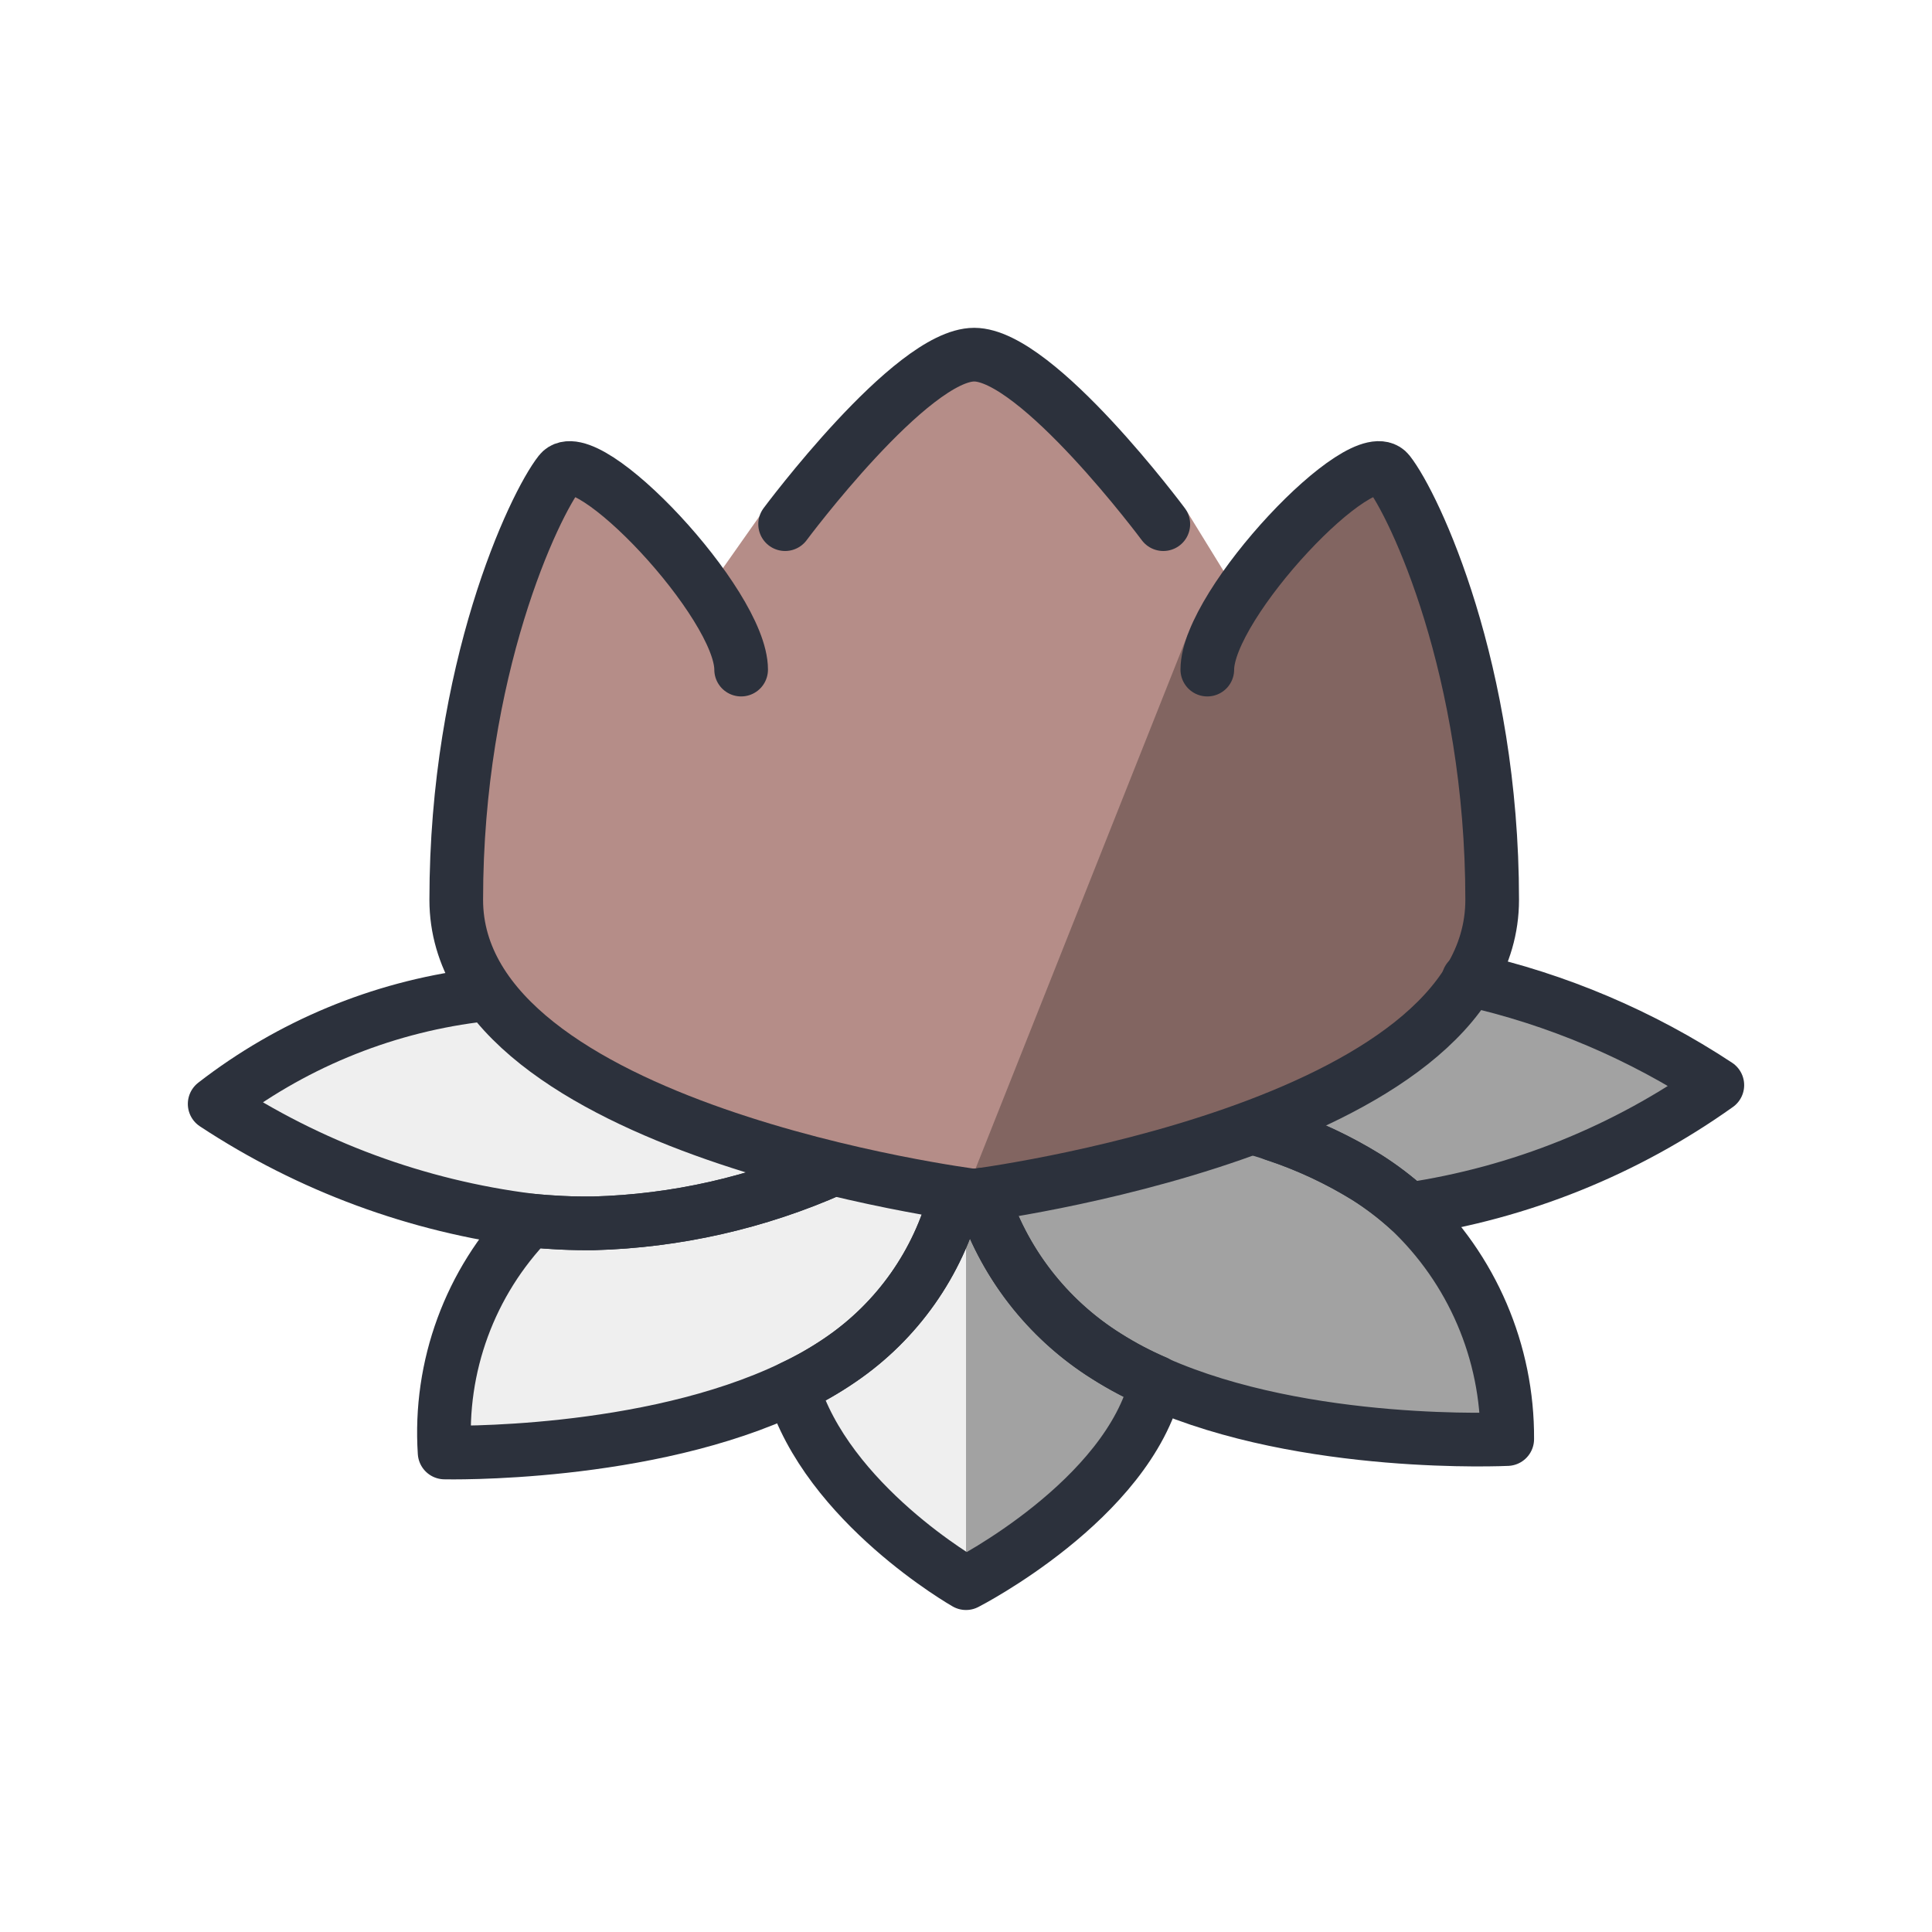
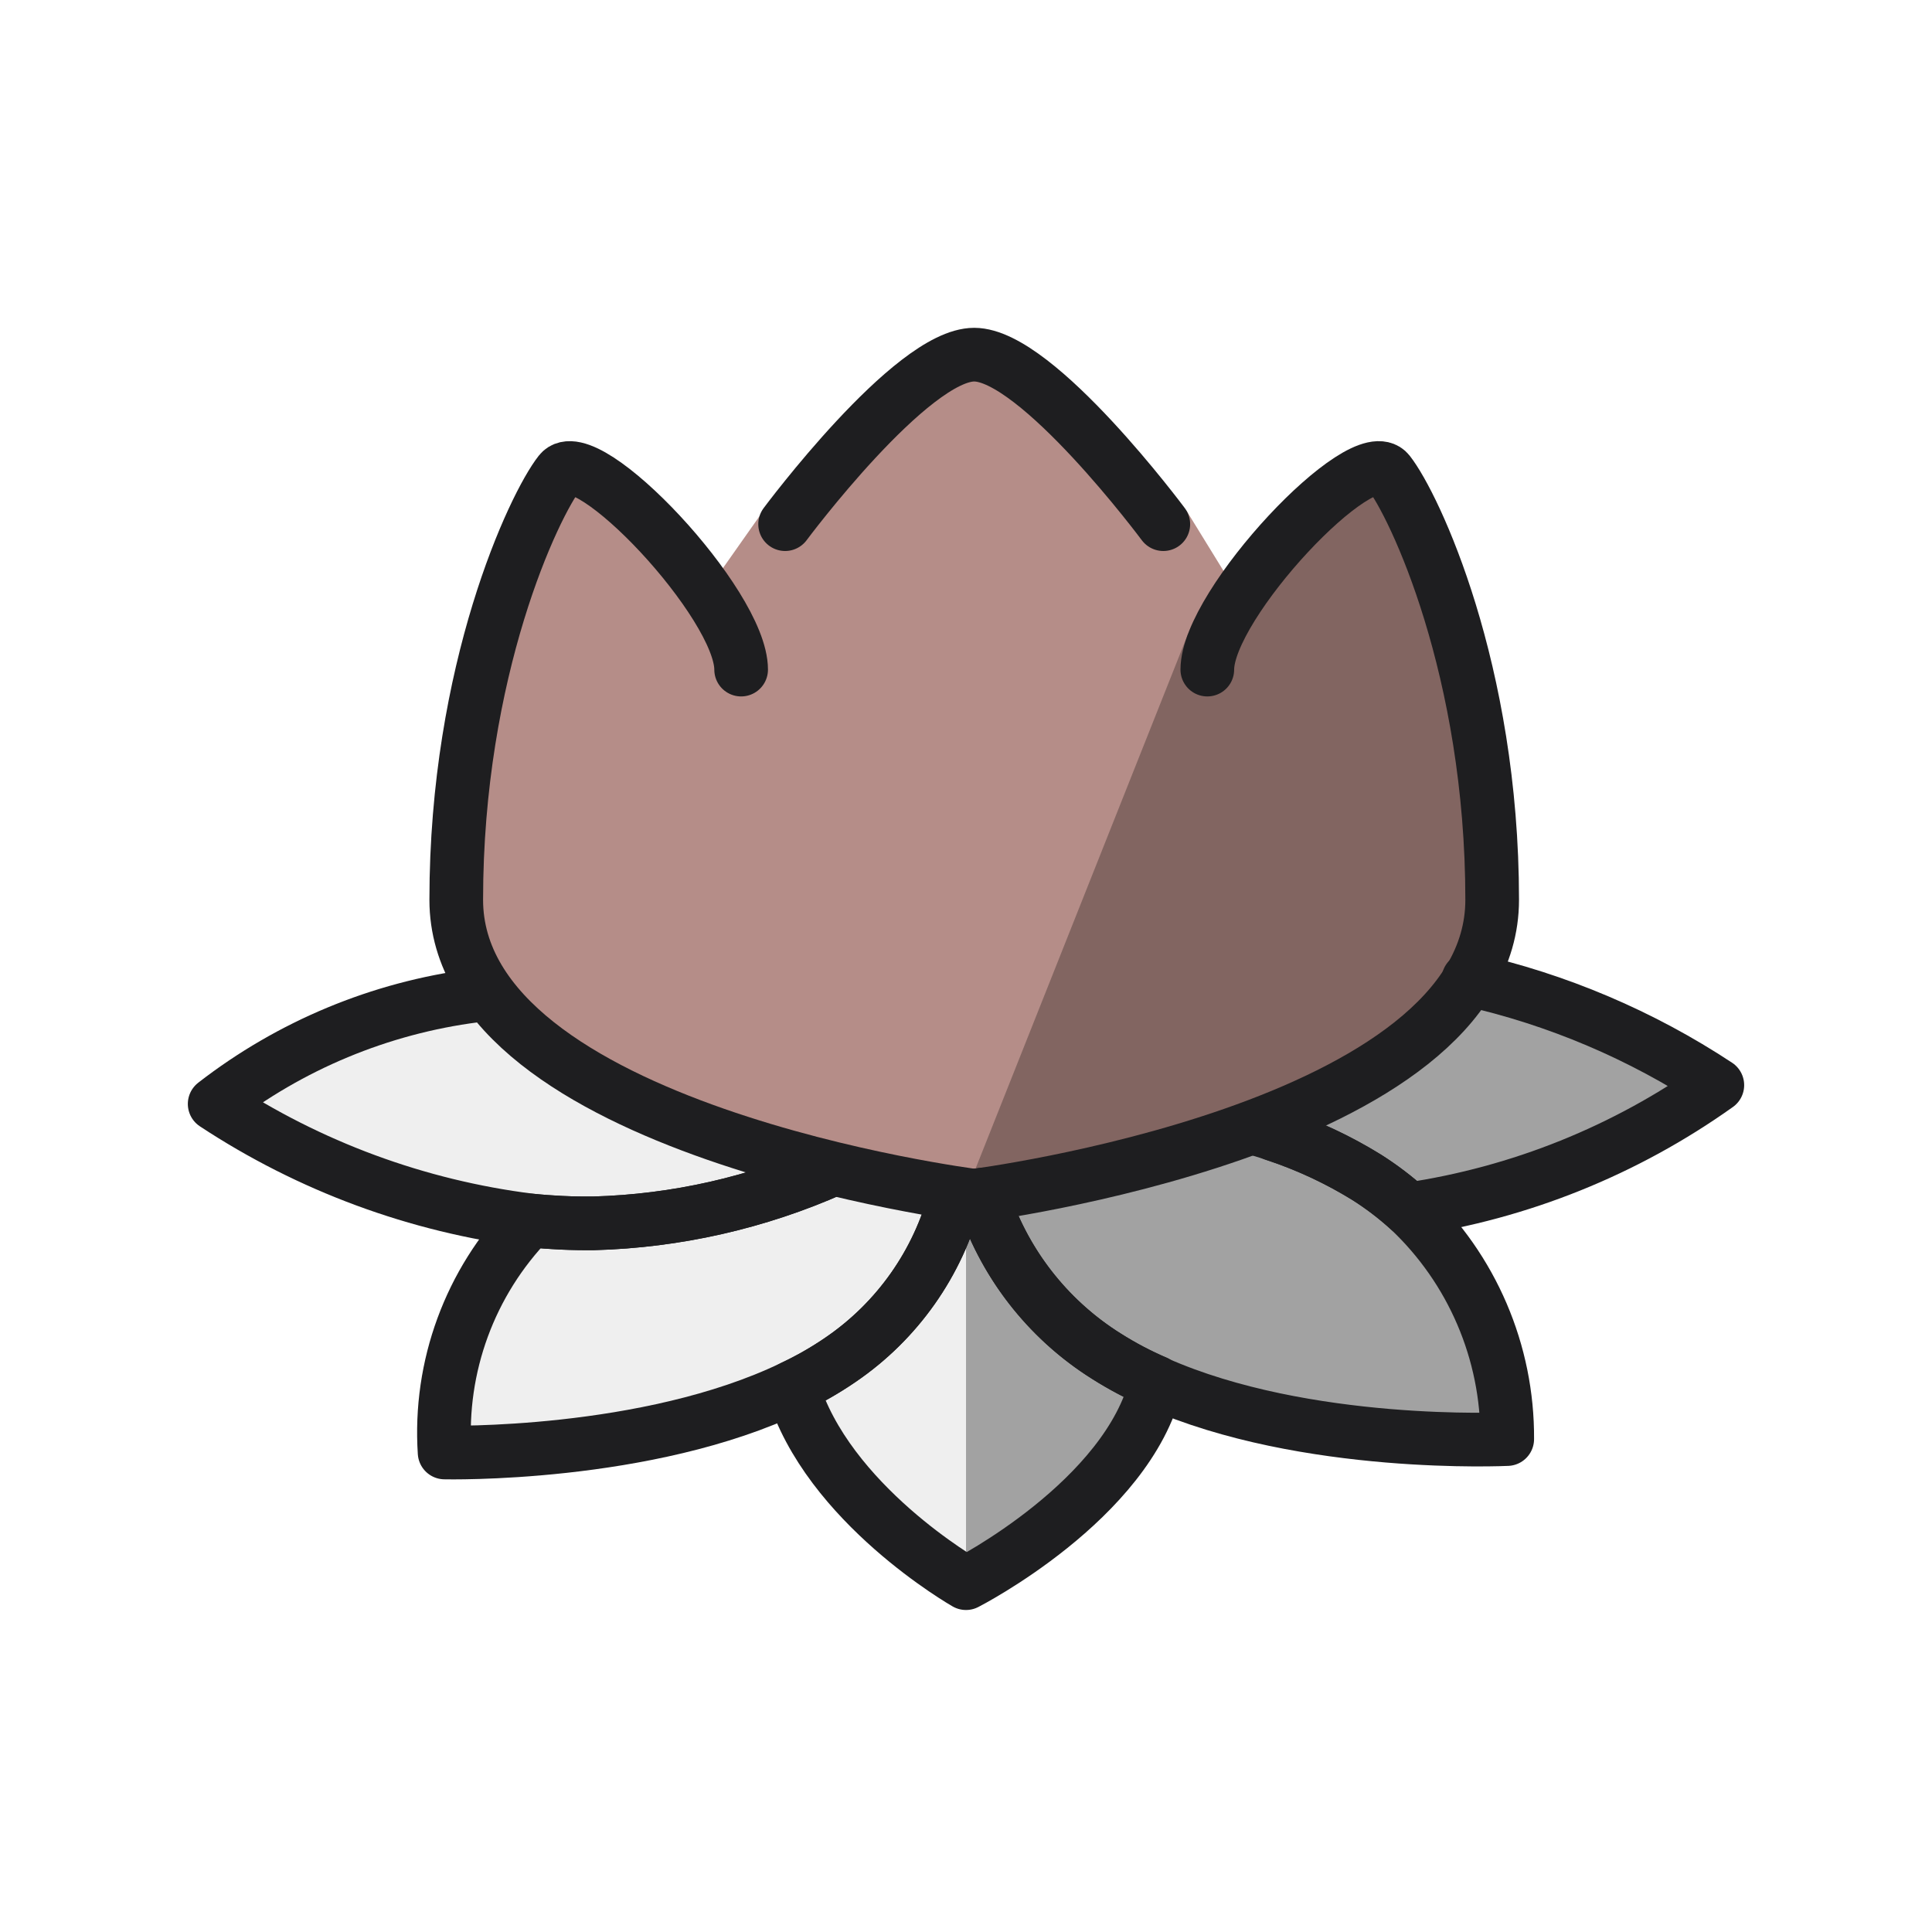
<svg xmlns="http://www.w3.org/2000/svg" height="512px" width="512px" id="emoji" viewBox="0 0 72 72">
  <g id="color">
    <g>
      <polygon fill="#efefef" points="8.661 40.827 14.498 37.601 17.032 37.14 28.092 41.211 37.462 42.286 46.447 40.596 56.508 36.833 63.42 40.135 58.736 43.284 52.438 44.974 55.279 48.737 56.172 53.633 48.214 53.192 42.991 51.809 39.919 56.878 36.527 59.301 31.471 54.958 29.321 51.656 24.866 53.499 17.109 54.344 16.391 49.466 18.722 46.279 11.733 43.284 8.661 40.827" />
      <polygon fill="#efefef" points="8.661 40.827 14.498 37.601 17.032 37.14 28.092 41.211 37.462 42.286 46.447 40.596 56.508 36.833 63.42 40.135 58.736 43.284 52.438 44.974 55.279 48.737 56.172 53.633 48.214 53.192 42.991 51.809 39.919 56.878 36.527 59.301 31.471 54.958 29.321 51.656 24.866 53.499 17.109 54.344 16.391 49.466 18.722 46.279 11.733 43.284 8.661 40.827" />
    </g>
    <path fill="#a2a2a2" d="M38.466,44.194l6.336-1.768,5.902-1.989,4.045-4.052,5.747,2.284,2.947,1.989-3.094,2.063-6.263,1.915-.884,1.179,2.579,4.568,.392,3.25-6.728-.524-6.452-1.299-.768,2.257-6.224,4.934v-14l2.466-.806Z" />
    <polygon fill="#b58d88" points="17.004 33.533 17.923 25.306 20.864 17.601 22.701 18.164 26.677 21.548 28.466 19.007 32.74 14.631 36.306 12.699 42.055 16.781 44.23 19.054 45.736 21.501 49.252 18.778 51.749 17.601 55.179 27.457 55.421 35.905 50.703 40.436 42.296 43.431 37.216 44.123 32.015 44.046 25.18 41.895 19.193 38.286 17.004 33.533" />
    <path fill="#826561" d="M44.271,23.625l4.341-4.798,2.624-1.206,2.583,4.685,1.783,9.37-.233,5.535-6.038,3.912-8.362,2.499-4.796,.39,8.1-20.386Z" />
  </g>
  <g id="line">
-     <path fill="none" stroke="#2c313c" stroke-linecap="round" stroke-linejoin="round" stroke-width="2" d="M31.037,43.571c-2.809,1.248-5.835,1.934-8.907,2.019-.795,.009-1.589-.028-2.38-.11-4.198-.527-8.218-2.012-11.75-4.34,2.816-2.184,6.164-3.577,9.698-4.035" />
-     <path fill="none" stroke="#2c313c" stroke-linecap="round" stroke-linejoin="round" stroke-width="2" d="M35.608,44.593c-.646,2.476-2.165,4.634-4.279,6.077-.571,.392-1.173,.736-1.8,1.03-5.42,2.61-12.96,2.43-12.96,2.43-.21-3.203,.945-6.346,3.18-8.65,.791,.083,1.585,.119,2.38,.11,3.072-.085,6.098-.771,8.907-2.019" />
-     <path fill="none" stroke="#2c313c" stroke-linecap="round" stroke-linejoin="round" stroke-width="2" d="M36.59,44.524c.783,2.493,2.428,4.626,4.64,6.016,.593,.376,1.215,.704,1.86,.98v.01c-1.04,4.38-7.09,7.47-7.09,7.47,0,0-5.18-2.95-6.47-7.3,.627-.294,1.229-.638,1.8-1.03,2.111-1.441,3.63-3.597,4.276-6.069" />
-     <path fill="none" stroke="#2c313c" stroke-linecap="round" stroke-linejoin="round" stroke-width="2" d="M36.781,45.07c.839,2.264,2.403,4.187,4.449,5.47,.593,.376,1.215,.704,1.86,.98v.01c5.57,2.47,13.08,2.1,13.08,2.1,.02-3.24-1.31-6.341-3.67-8.56-.485-.441-1.007-.839-1.56-1.19-1.081-.671-2.238-1.209-3.447-1.603" />
-     <path fill="none" stroke="#2c313c" stroke-linecap="round" stroke-linejoin="round" stroke-width="2" d="M54.723,36.501c3.306,.739,6.45,2.074,9.277,3.939-3.413,2.431-7.354,4.018-11.5,4.63-.485-.441-1.007-.839-1.56-1.19-1.233-.76-2.56-1.354-3.949-1.766" />
-     <path fill="none" stroke="#2c313c" stroke-linecap="round" stroke-linejoin="round" stroke-width="2" d="M36.306,44.563s-19.303-2.451-19.303-11.03,2.896-14.707,3.861-15.932,6.756,4.902,6.756,7.353" />
-     <path fill="none" stroke="#2c313c" stroke-linecap="round" stroke-linejoin="round" stroke-width="2" d="M44.993,24.954c0-2.451,5.791-8.579,6.756-7.353s3.86,7.353,3.86,15.932-19.303,11.03-19.303,11.03" />
-     <path fill="none" stroke="#2c313c" stroke-linecap="round" stroke-miterlimit="10" stroke-width="2" d="M43.353,19.534s-4.698-6.317-7.047-6.317-7.047,6.317-7.047,6.317" />
+     <path fill="none" stroke="#1e1e20" stroke-linecap="round" stroke-linejoin="round" stroke-width="2" d="M31.037,43.571c-2.809,1.248-5.835,1.934-8.907,2.019-.795,.009-1.589-.028-2.38-.11-4.198-.527-8.218-2.012-11.75-4.34,2.816-2.184,6.164-3.577,9.698-4.035" />
+     <path fill="none" stroke="#1e1e20" stroke-linecap="round" stroke-linejoin="round" stroke-width="2" d="M35.608,44.593c-.646,2.476-2.165,4.634-4.279,6.077-.571,.392-1.173,.736-1.8,1.03-5.42,2.61-12.96,2.43-12.96,2.43-.21-3.203,.945-6.346,3.18-8.65,.791,.083,1.585,.119,2.38,.11,3.072-.085,6.098-.771,8.907-2.019" />
+     <path fill="none" stroke="#1e1e20" stroke-linecap="round" stroke-linejoin="round" stroke-width="2" d="M36.59,44.524c.783,2.493,2.428,4.626,4.64,6.016,.593,.376,1.215,.704,1.86,.98v.01c-1.04,4.38-7.09,7.47-7.09,7.47,0,0-5.18-2.95-6.47-7.3,.627-.294,1.229-.638,1.8-1.03,2.111-1.441,3.63-3.597,4.276-6.069" />
+     <path fill="none" stroke="#1e1e20" stroke-linecap="round" stroke-linejoin="round" stroke-width="2" d="M36.781,45.07c.839,2.264,2.403,4.187,4.449,5.47,.593,.376,1.215,.704,1.86,.98v.01c5.57,2.47,13.08,2.1,13.08,2.1,.02-3.24-1.31-6.341-3.67-8.56-.485-.441-1.007-.839-1.56-1.19-1.081-.671-2.238-1.209-3.447-1.603" />
+     <path fill="none" stroke="#1e1e20" stroke-linecap="round" stroke-linejoin="round" stroke-width="2" d="M54.723,36.501c3.306,.739,6.45,2.074,9.277,3.939-3.413,2.431-7.354,4.018-11.5,4.63-.485-.441-1.007-.839-1.56-1.19-1.233-.76-2.56-1.354-3.949-1.766" />
+     <path fill="none" stroke="#1e1e20" stroke-linecap="round" stroke-linejoin="round" stroke-width="2" d="M36.306,44.563s-19.303-2.451-19.303-11.03,2.896-14.707,3.861-15.932,6.756,4.902,6.756,7.353" />
+     <path fill="none" stroke="#1e1e20" stroke-linecap="round" stroke-linejoin="round" stroke-width="2" d="M44.993,24.954c0-2.451,5.791-8.579,6.756-7.353s3.86,7.353,3.86,15.932-19.303,11.03-19.303,11.03" />
+     <path fill="none" stroke="#1e1e20" stroke-linecap="round" stroke-miterlimit="10" stroke-width="2" d="M43.353,19.534s-4.698-6.317-7.047-6.317-7.047,6.317-7.047,6.317" />
  </g>
</svg>
